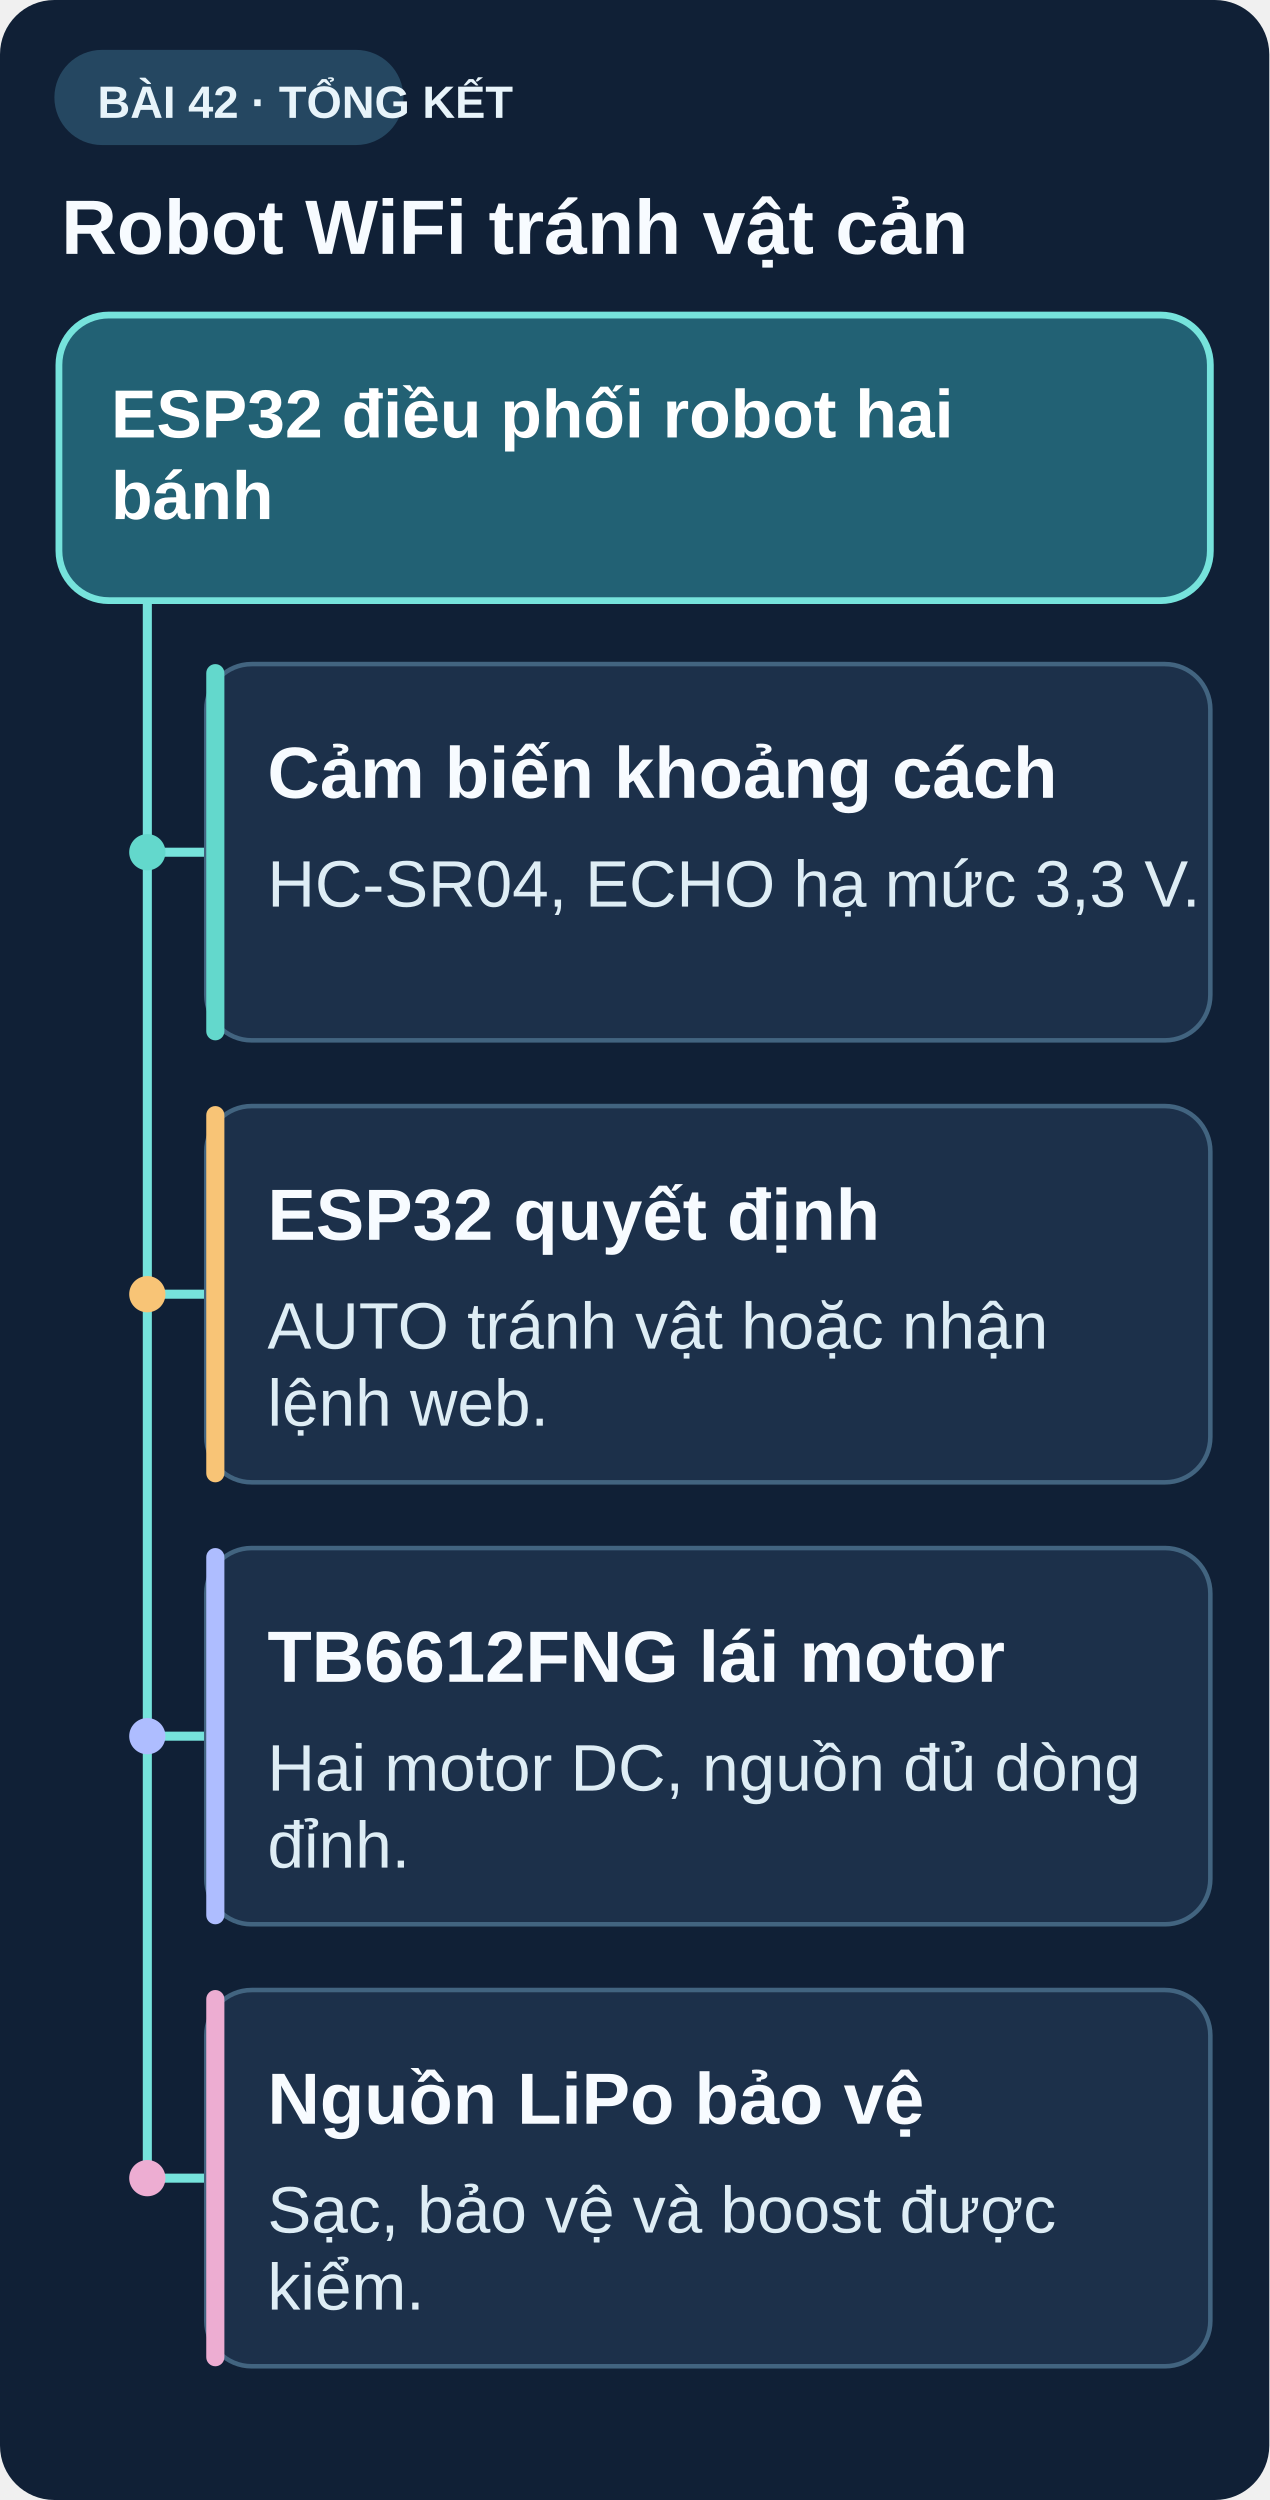
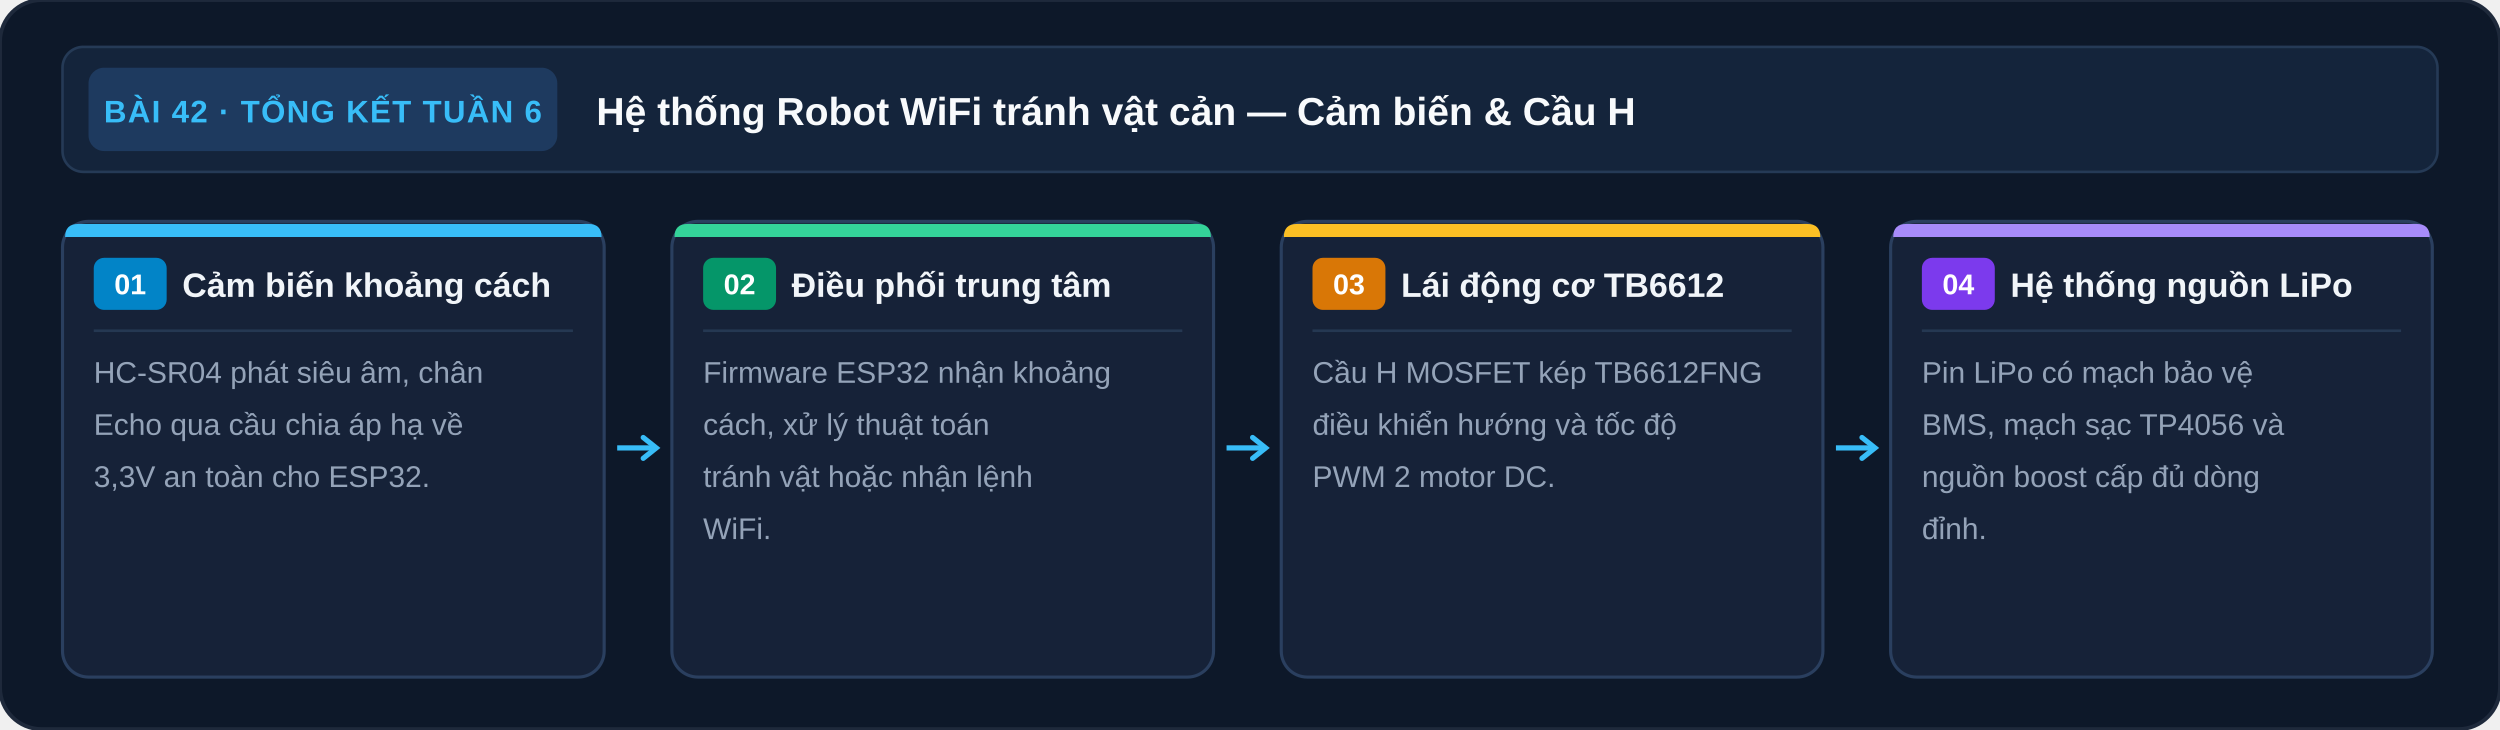
- <svg xmlns="http://www.w3.org/2000/svg" width="560" height="1103" viewBox="0 0 560 1103" role="img" aria-labelledby="title desc">
-   <rect width="560" height="1103" rx="24" fill="#102036" />
-   <rect x="24" y="22" width="154" height="42" rx="21" fill="#254761" />
-   <text x="43" y="52" font-family="Arial,sans-serif" font-size="20" font-weight="700" fill="#e8f4fa">BÀI 42 · TỔNG KẾT</text>
-   <text x="27" y="112" font-family="Arial,sans-serif" font-size="34" font-weight="700" fill="#f7fbff">Robot WiFi tránh vật cản</text>
-   <rect x="26" y="139" width="508" height="126" rx="22" fill="#226174" stroke="#76e3dc" stroke-width="3" />
-   <text x="49" y="193" font-family="Arial,sans-serif" font-size="30" font-weight="700" fill="#ffffff">ESP32 điều phối robot hai</text>
-   <text x="49" y="229" font-family="Arial,sans-serif" font-size="30" font-weight="700" fill="#ffffff">bánh</text>
-   <path d="M 65 265 V 965" stroke="#76e3dc" stroke-width="4" fill="none" />
-   <path d="M 65 376 H 91" stroke="#76e3dc" stroke-width="4" />
-   <circle cx="65" cy="376" r="8" fill="#63d8cc" />
-   <rect x="91" y="293" width="443" height="166" rx="20" fill="#1c304a" stroke="#426480" stroke-width="2" />
-   <rect x="91" y="293" width="8" height="166" rx="4" fill="#63d8cc" />
-   <text x="118" y="352" font-family="Arial,sans-serif" font-size="32" font-weight="700" fill="#f7fbff">Cảm biến khoảng cách</text>
-   <text x="118" y="400" font-family="Arial,sans-serif" font-size="29" font-weight="400" fill="#deedf5">HC-SR04, ECHO hạ mức 3,3 V.</text>
-   <path d="M 65 571 H 91" stroke="#76e3dc" stroke-width="4" />
-   <circle cx="65" cy="571" r="8" fill="#f8c476" />
-   <rect x="91" y="488" width="443" height="166" rx="20" fill="#1c304a" stroke="#426480" stroke-width="2" />
-   <rect x="91" y="488" width="8" height="166" rx="4" fill="#f8c476" />
-   <text x="118" y="547" font-family="Arial,sans-serif" font-size="32" font-weight="700" fill="#f7fbff">ESP32 quyết định</text>
-   <text x="118" y="595" font-family="Arial,sans-serif" font-size="29" font-weight="400" fill="#deedf5">AUTO tránh vật hoặc nhận</text>
-   <text x="118" y="629" font-family="Arial,sans-serif" font-size="29" font-weight="400" fill="#deedf5">lệnh web.</text>
-   <path d="M 65 766 H 91" stroke="#76e3dc" stroke-width="4" />
-   <circle cx="65" cy="766" r="8" fill="#aebdff" />
-   <rect x="91" y="683" width="443" height="166" rx="20" fill="#1c304a" stroke="#426480" stroke-width="2" />
-   <rect x="91" y="683" width="8" height="166" rx="4" fill="#aebdff" />
-   <text x="118" y="742" font-family="Arial,sans-serif" font-size="32" font-weight="700" fill="#f7fbff">TB6612FNG lái motor</text>
-   <text x="118" y="790" font-family="Arial,sans-serif" font-size="29" font-weight="400" fill="#deedf5">Hai motor DC, nguồn đủ dòng</text>
-   <text x="118" y="824" font-family="Arial,sans-serif" font-size="29" font-weight="400" fill="#deedf5">đỉnh.</text>
-   <path d="M 65 961 H 91" stroke="#76e3dc" stroke-width="4" />
-   <circle cx="65" cy="961" r="8" fill="#edadd2" />
-   <rect x="91" y="878" width="443" height="166" rx="20" fill="#1c304a" stroke="#426480" stroke-width="2" />
-   <rect x="91" y="878" width="8" height="166" rx="4" fill="#edadd2" />
-   <text x="118" y="937" font-family="Arial,sans-serif" font-size="32" font-weight="700" fill="#f7fbff">Nguồn LiPo bảo vệ</text>
-   <text x="118" y="985" font-family="Arial,sans-serif" font-size="29" font-weight="400" fill="#deedf5">Sạc, bảo vệ và boost được</text>
-   <text x="118" y="1019" font-family="Arial,sans-serif" font-size="29" font-weight="400" fill="#deedf5">kiểm.</text>
+ <svg xmlns="http://www.w3.org/2000/svg" width="960" height="280" viewBox="0 0 960 280" role="img" aria-labelledby="title desc">
+   <rect width="960" height="280" rx="16" fill="#0d1829" stroke="#1e293b" stroke-width="1.5" />
+   <rect x="24" y="18" width="912" height="48" rx="8" fill="#14243b" stroke="#253a56" stroke-width="1" />
+   <rect x="34" y="26" width="180" height="32" rx="6" fill="#1e3a5f" />
+   <text x="124" y="47" font-family="Arial,sans-serif" font-size="12" font-weight="700" fill="#38bdf8" text-anchor="middle" letter-spacing="0.5">BÀI 42 · TỔNG KẾT TUẦN 6</text>
+   <text x="229" y="48" font-family="Arial,sans-serif" font-size="15" font-weight="700" fill="#f8fafc">Hệ thống Robot WiFi tránh vật cản — Cảm biến &amp; Cầu H</text>
+   <rect x="24" y="85" width="208" height="175" rx="10" fill="#162238" stroke="#2a3f5f" stroke-width="1.2" />
+   <path d="M 25 91 Q 25 86 30 86 L 226 86 Q 231 86 231 91 L 231 91 L 25 91 Z" fill="#38bdf8" />
+   <rect x="36" y="99" width="28" height="20" rx="4" fill="#0284c7" />
+   <text x="50" y="113" font-family="Arial,sans-serif" font-size="11" font-weight="700" fill="#ffffff" text-anchor="middle">01</text>
+   <text x="70" y="114" font-family="Arial,sans-serif" font-size="13" font-weight="700" fill="#f1f5f9">Cảm biến khoảng cách</text>
+   <line x1="36" y1="127" x2="220" y2="127" stroke="#253852" stroke-width="1" />
+   <text x="36" y="147" font-family="Arial,sans-serif" font-size="11.5" font-weight="400" fill="#94a3b8">HC-SR04 phát siêu âm, chân</text>
+   <text x="36" y="167" font-family="Arial,sans-serif" font-size="11.5" font-weight="400" fill="#94a3b8">Echo qua cầu chia áp hạ về</text>
+   <text x="36" y="187" font-family="Arial,sans-serif" font-size="11.5" font-weight="400" fill="#94a3b8">3,3V an toàn cho ESP32.</text>
+   <path d="M 237 172 L 251 172" stroke="#38bdf8" stroke-width="2" />
+   <path d="M 247 168 L 252 172 L 247 176" fill="none" stroke="#38bdf8" stroke-width="2" stroke-linecap="round" />
+   <rect x="258" y="85" width="208" height="175" rx="10" fill="#162238" stroke="#2a3f5f" stroke-width="1.2" />
+   <path d="M 259 91 Q 259 86 264 86 L 460 86 Q 465 86 465 91 L 465 91 L 259 91 Z" fill="#34d399" />
+   <rect x="270" y="99" width="28" height="20" rx="4" fill="#059669" />
+   <text x="284" y="113" font-family="Arial,sans-serif" font-size="11" font-weight="700" fill="#ffffff" text-anchor="middle">02</text>
+   <text x="304" y="114" font-family="Arial,sans-serif" font-size="13" font-weight="700" fill="#f1f5f9">Điều phối trung tâm</text>
+   <line x1="270" y1="127" x2="454" y2="127" stroke="#253852" stroke-width="1" />
+   <text x="270" y="147" font-family="Arial,sans-serif" font-size="11.5" font-weight="400" fill="#94a3b8">Firmware ESP32 nhận khoảng</text>
+   <text x="270" y="167" font-family="Arial,sans-serif" font-size="11.5" font-weight="400" fill="#94a3b8">cách, xử lý thuật toán</text>
+   <text x="270" y="187" font-family="Arial,sans-serif" font-size="11.5" font-weight="400" fill="#94a3b8">tránh vật hoặc nhận lệnh</text>
+   <text x="270" y="207" font-family="Arial,sans-serif" font-size="11.5" font-weight="400" fill="#94a3b8">WiFi.</text>
+   <path d="M 471 172 L 485 172" stroke="#38bdf8" stroke-width="2" />
+   <path d="M 481 168 L 486 172 L 481 176" fill="none" stroke="#38bdf8" stroke-width="2" stroke-linecap="round" />
+   <rect x="492" y="85" width="208" height="175" rx="10" fill="#162238" stroke="#2a3f5f" stroke-width="1.2" />
+   <path d="M 493 91 Q 493 86 498 86 L 694 86 Q 699 86 699 91 L 699 91 L 493 91 Z" fill="#fbbf24" />
+   <rect x="504" y="99" width="28" height="20" rx="4" fill="#d97706" />
+   <text x="518" y="113" font-family="Arial,sans-serif" font-size="11" font-weight="700" fill="#ffffff" text-anchor="middle">03</text>
+   <text x="538" y="114" font-family="Arial,sans-serif" font-size="13" font-weight="700" fill="#f1f5f9">Lái động cơ TB6612</text>
+   <line x1="504" y1="127" x2="688" y2="127" stroke="#253852" stroke-width="1" />
+   <text x="504" y="147" font-family="Arial,sans-serif" font-size="11.5" font-weight="400" fill="#94a3b8">Cầu H MOSFET kép TB6612FNG</text>
+   <text x="504" y="167" font-family="Arial,sans-serif" font-size="11.5" font-weight="400" fill="#94a3b8">điều khiển hướng và tốc độ</text>
+   <text x="504" y="187" font-family="Arial,sans-serif" font-size="11.5" font-weight="400" fill="#94a3b8">PWM 2 motor DC.</text>
+   <path d="M 705 172 L 719 172" stroke="#38bdf8" stroke-width="2" />
+   <path d="M 715 168 L 720 172 L 715 176" fill="none" stroke="#38bdf8" stroke-width="2" stroke-linecap="round" />
+   <rect x="726" y="85" width="208" height="175" rx="10" fill="#162238" stroke="#2a3f5f" stroke-width="1.2" />
+   <path d="M 727 91 Q 727 86 732 86 L 928 86 Q 933 86 933 91 L 933 91 L 727 91 Z" fill="#a78bfa" />
+   <rect x="738" y="99" width="28" height="20" rx="4" fill="#7c3aed" />
+   <text x="752" y="113" font-family="Arial,sans-serif" font-size="11" font-weight="700" fill="#ffffff" text-anchor="middle">04</text>
+   <text x="772" y="114" font-family="Arial,sans-serif" font-size="13" font-weight="700" fill="#f1f5f9">Hệ thống nguồn LiPo</text>
+   <line x1="738" y1="127" x2="922" y2="127" stroke="#253852" stroke-width="1" />
+   <text x="738" y="147" font-family="Arial,sans-serif" font-size="11.5" font-weight="400" fill="#94a3b8">Pin LiPo có mạch bảo vệ</text>
+   <text x="738" y="167" font-family="Arial,sans-serif" font-size="11.5" font-weight="400" fill="#94a3b8">BMS, mạch sạc TP4056 và</text>
+   <text x="738" y="187" font-family="Arial,sans-serif" font-size="11.5" font-weight="400" fill="#94a3b8">nguồn boost cấp đủ dòng</text>
+   <text x="738" y="207" font-family="Arial,sans-serif" font-size="11.5" font-weight="400" fill="#94a3b8">đỉnh.</text>
</svg>
